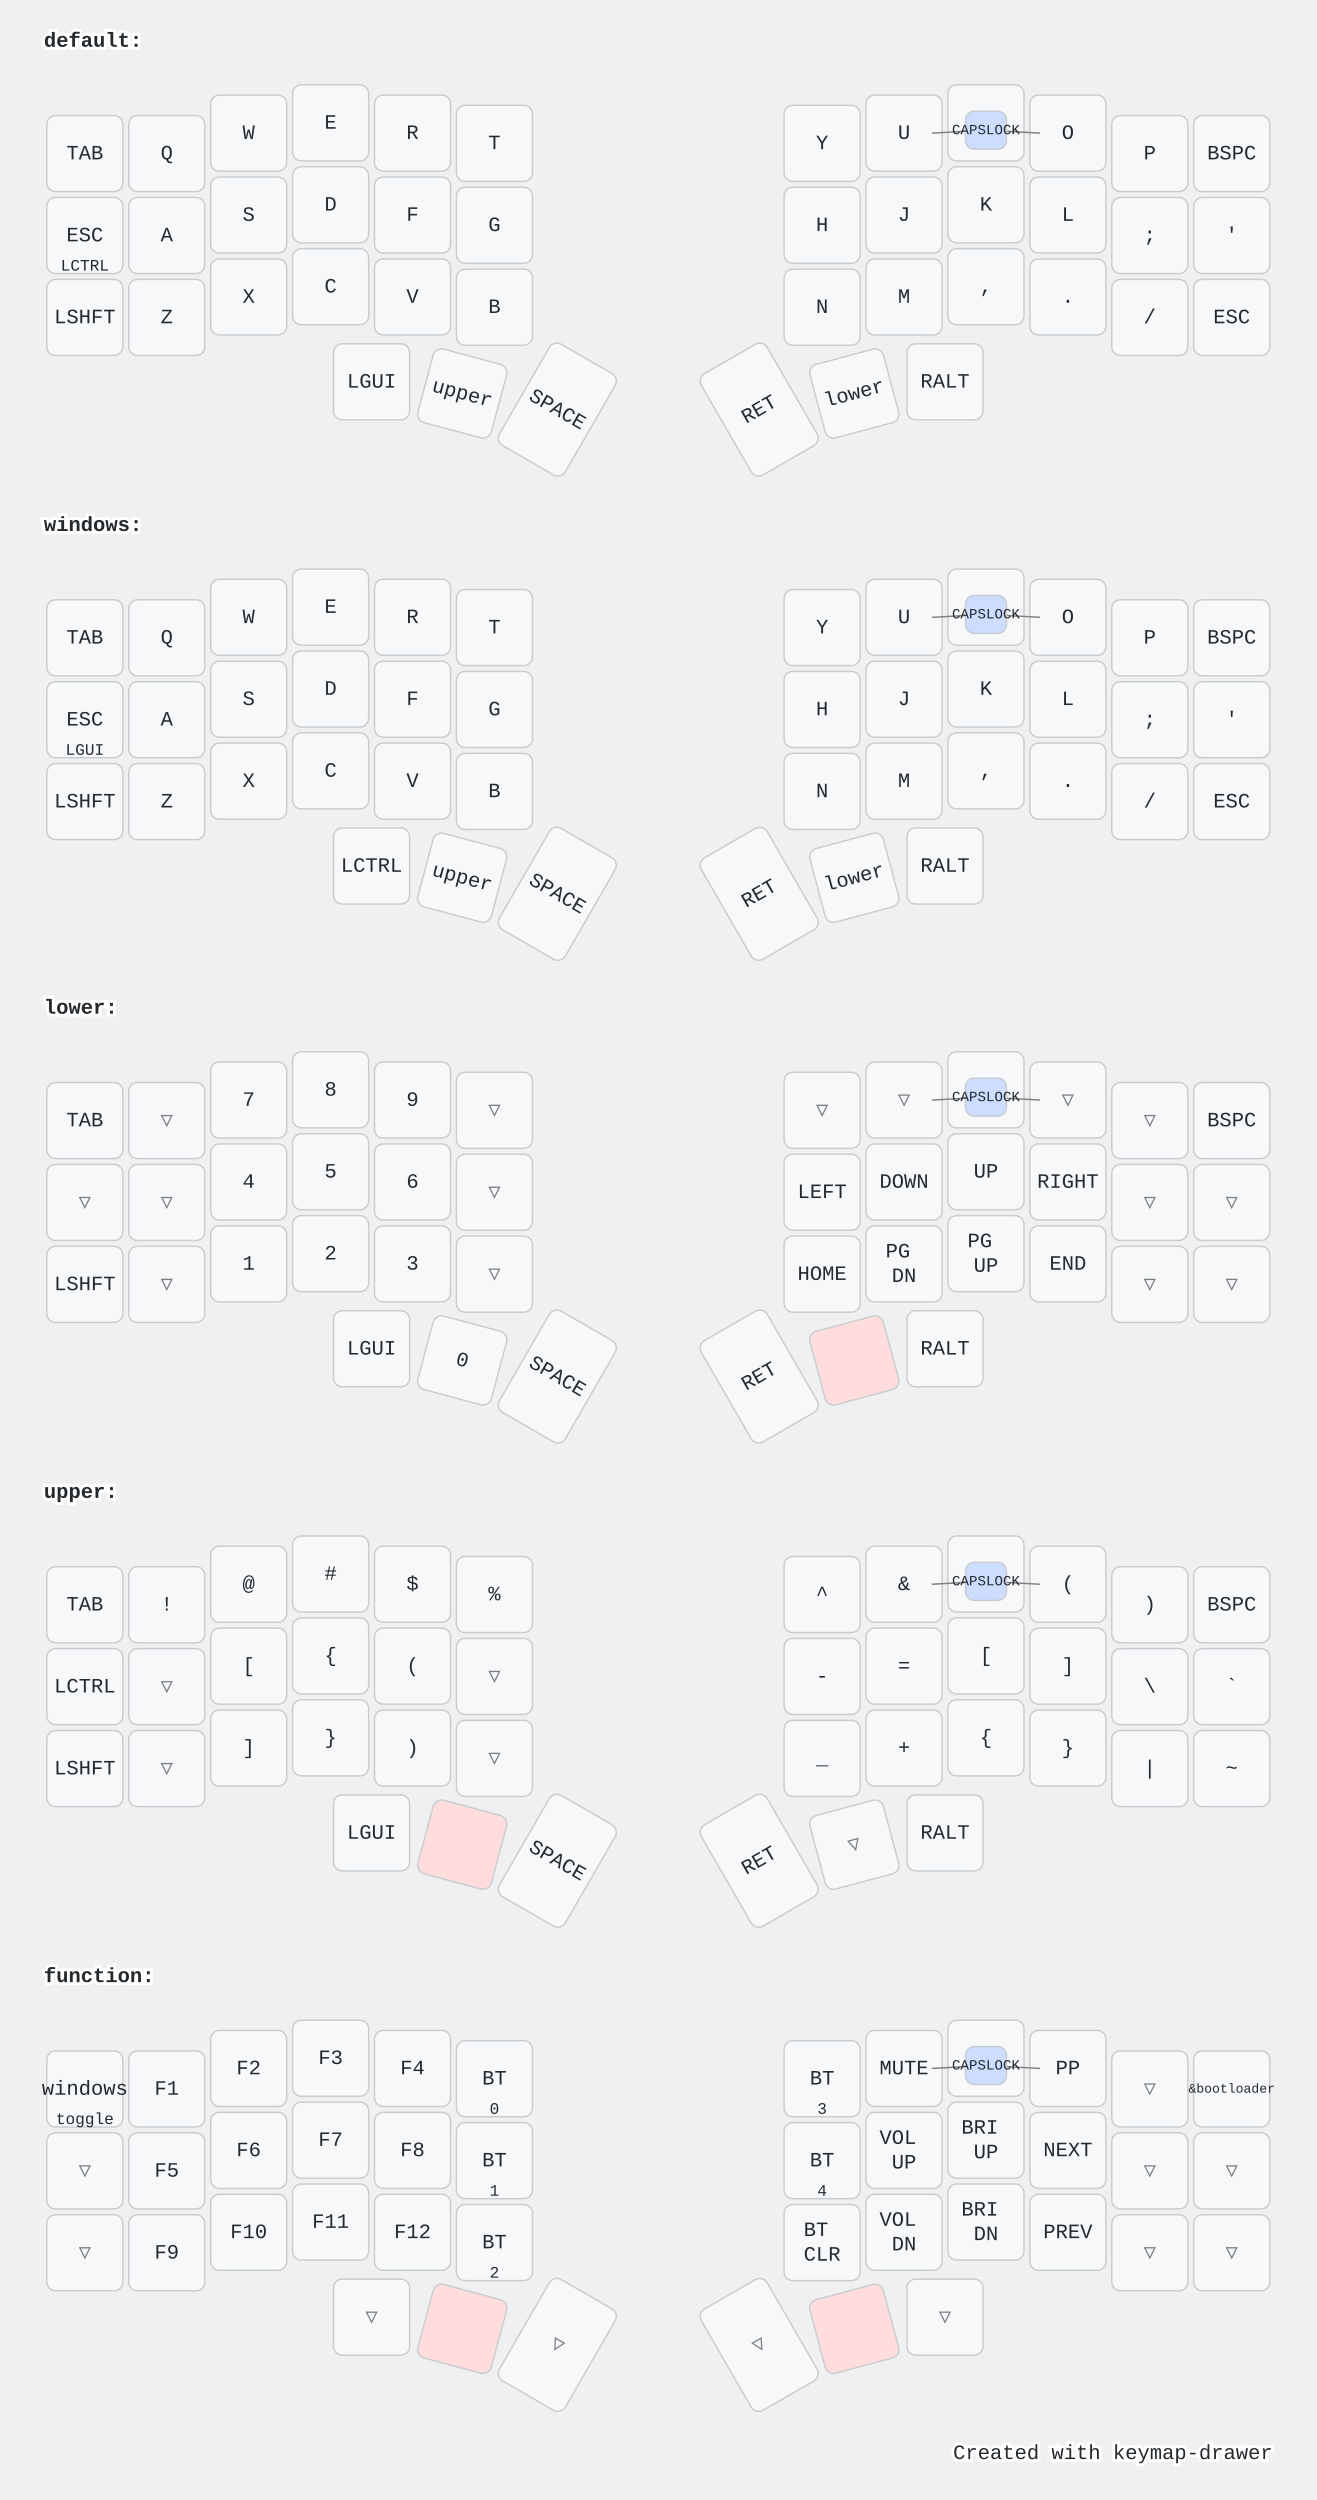
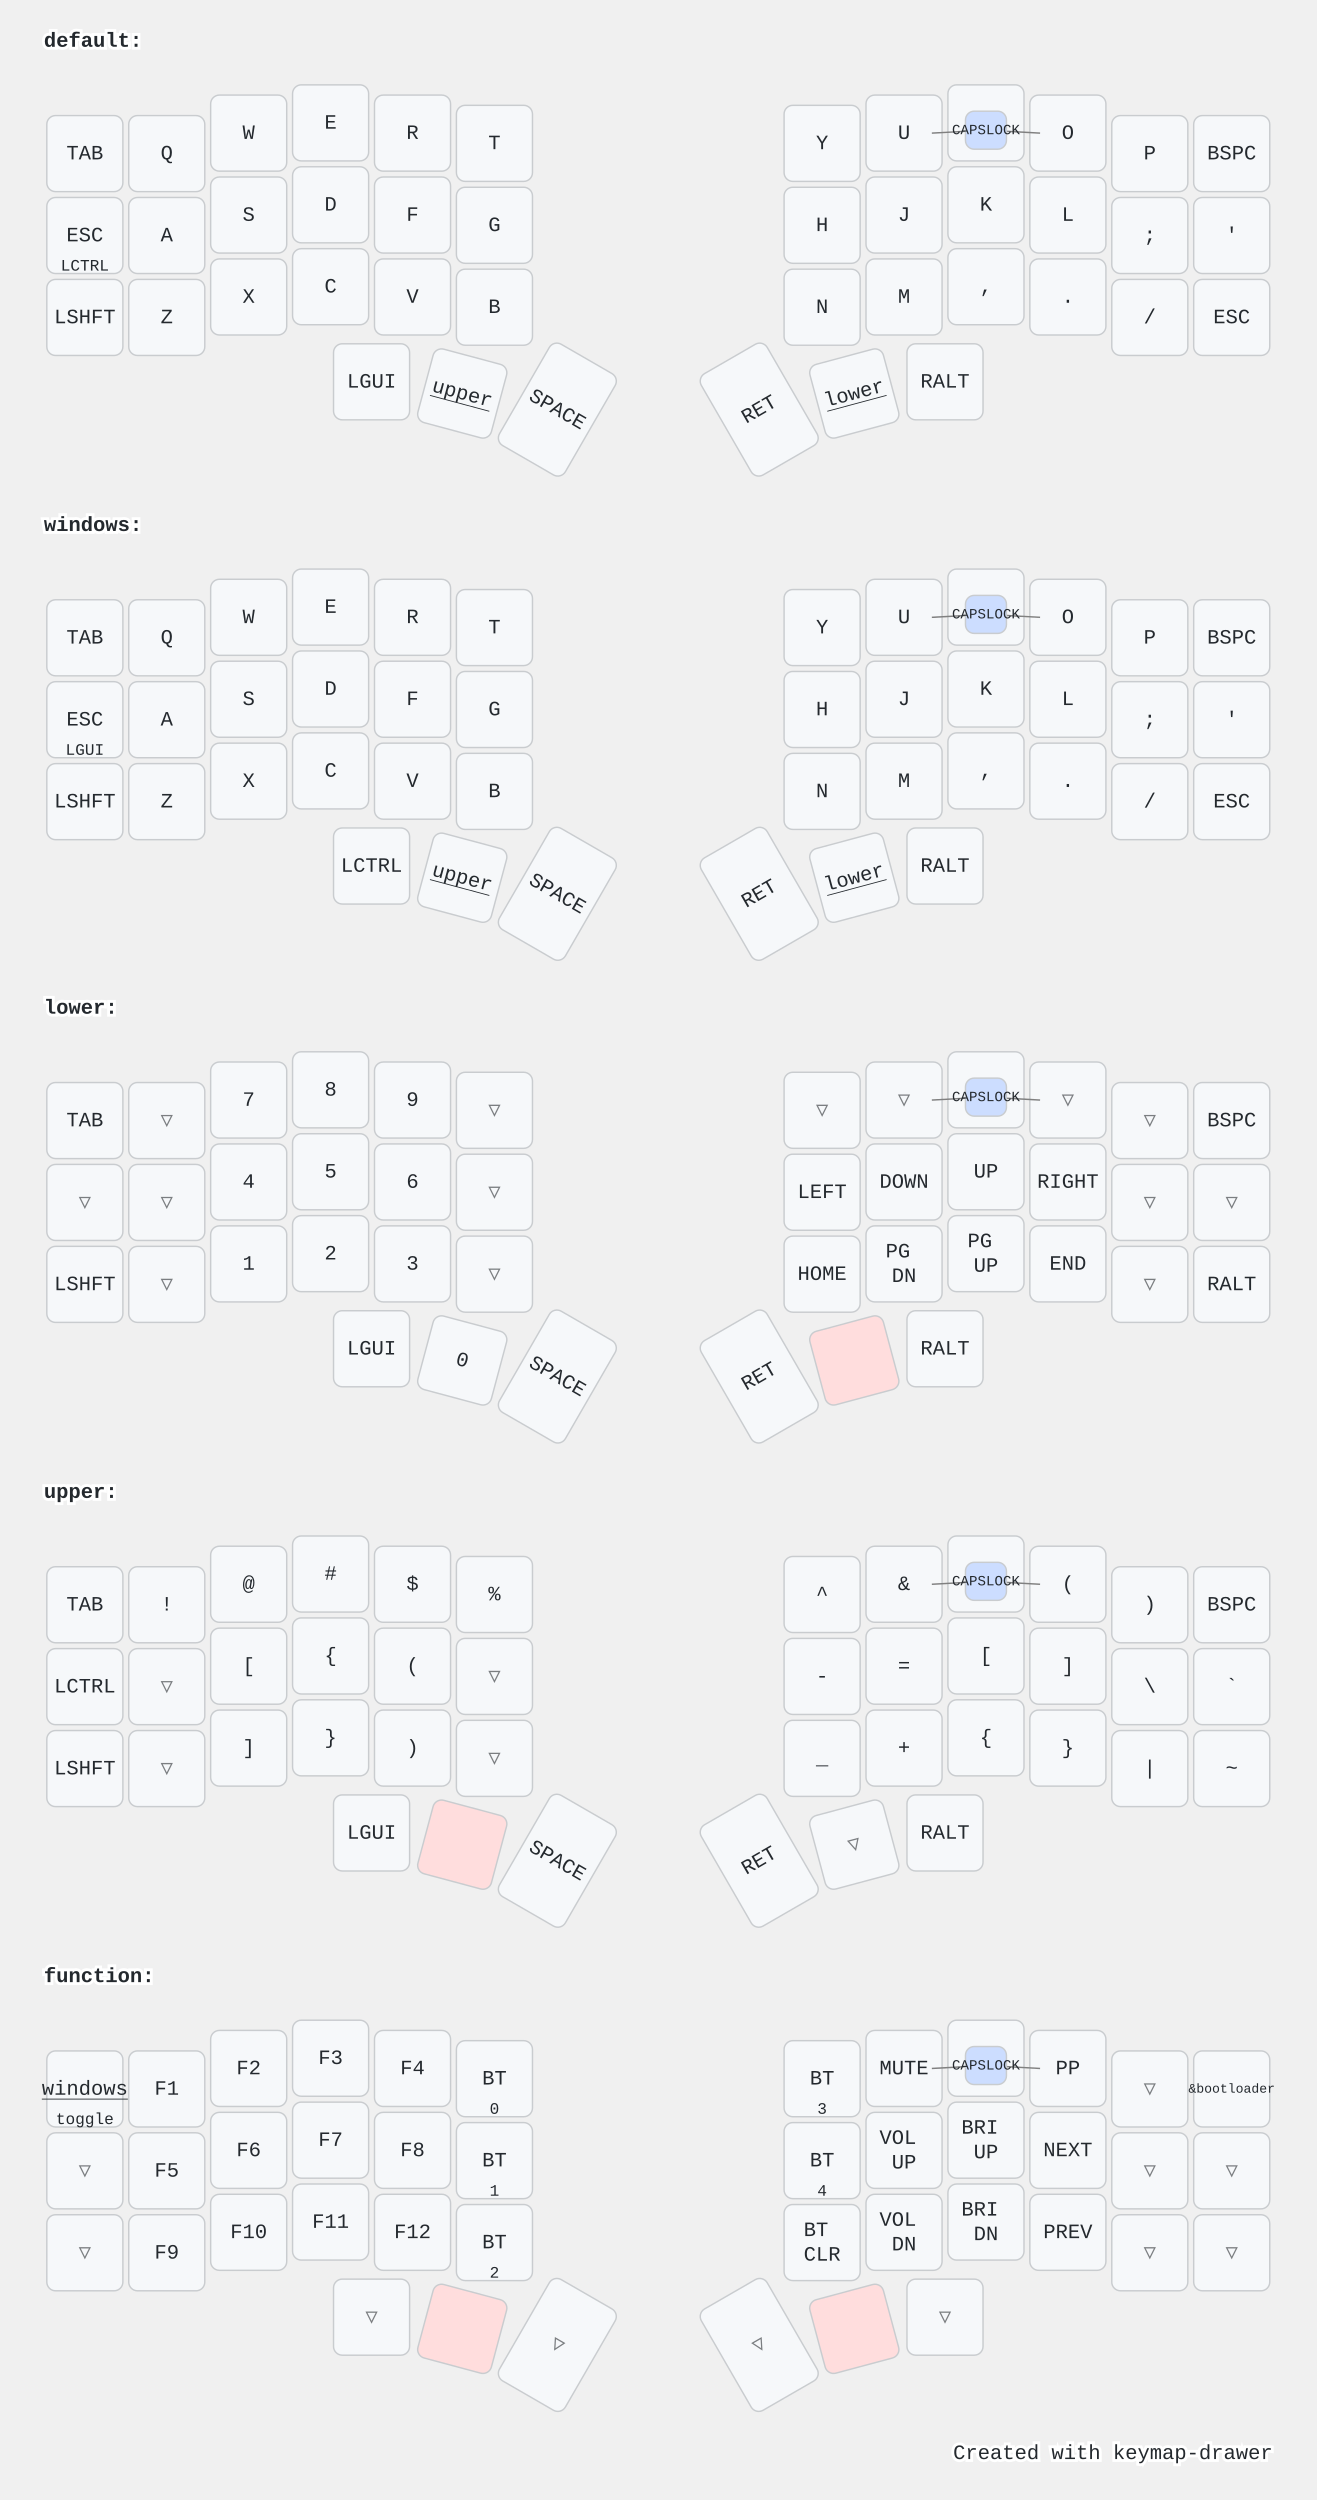
<svg xmlns="http://www.w3.org/2000/svg" width="900" height="1709" viewBox="0 0 900 1709" class="keymap">
  <style>/* inherit to force styles through use tags */
svg path {
    fill: inherit;
}

/* font and background color specifications */
svg.keymap {
    font-family: SFMono-Regular,Consolas,Liberation Mono,Menlo,monospace;
    font-size: 14px;
    font-kerning: normal;
    text-rendering: optimizeLegibility;
    fill: #24292e;
}

/* default key styling */
rect.key {
    fill: #f6f8fa;
}

rect.key, rect.combo {
    stroke: #c9cccf;
    stroke-width: 1;
}

/* default key side styling, only used is draw_key_sides is set */
rect.side {
    filter: brightness(90%);
}

/* color accent for combo boxes */
rect.combo, rect.combo-separate {
    fill: #cdf;
}

/* color accent for held keys */
rect.held, rect.combo.held {
    fill: #fdd;
}

/* color accent for ghost (optional) keys */
rect.ghost, rect.combo.ghost {
    stroke-dasharray: 4, 4;
    stroke-width: 2;
}

text {
    text-anchor: middle;
    dominant-baseline: middle;
}

/* styling for layer labels */
text.label {
    font-weight: bold;
    text-anchor: start;
    stroke: white;
    stroke-width: 4;
    paint-order: stroke;
}

/* styling for optional footer */
text.footer {
    text-anchor: end;
    dominant-baseline: auto;
    stroke: white;
    stroke-width: 4;
    paint-order: stroke;
}

/* styling for combo tap, and key hold/shifted label text */
text.combo, text.hold, text.shifted {
    font-size: 11px;
}

text.hold {
    text-anchor: middle;
    dominant-baseline: auto;
}

text.shifted {
    text-anchor: middle;
    dominant-baseline: hanging;
+ }
+ 
+ text.layer-activator {
+     text-decoration: underline;
}

/* styling for hold/shifted label text in combo box */
text.combo.hold, text.combo.shifted {
    font-size: 8px;
}

/* lighter symbol for transparent keys */
text.trans {
    fill: #7b7e81;
}

/* styling for combo dendrons */
path.combo {
    stroke-width: 1;
    stroke: gray;
    fill: none;
}

/* Start Tabler Icons Cleanup */
/* cannot use height/width with glyphs */
.icon-tabler &gt; path {
    fill: inherit;
    stroke: inherit;
    stroke-width: 2;
}
/* hide tabler's default box */
.icon-tabler &gt; path[stroke="none"][fill="none"] {
    visibility: hidden;
}
/* End Tabler Icons Cleanup */

@media (prefers-color-scheme: dark) {
svg.keymap { fill: #d1d6db; }
rect.key { fill: #3f4750; }
rect.key, rect.combo { stroke: #60666c; }
rect.combo, rect.combo-separate { fill: #1f3d7a; }
rect.held, rect.combo.held { fill: #854747; }
text.label, text.footer { stroke: black; }
text.trans { fill: #7e8184; }
path.combo { stroke: #7f7f7f; }

- }
- 
- svg.keymap { background-color: #000000; }</style>
+ }</style>
  <g transform="translate(30, 0)" class="layer-default">
-     <text x="0" y="28" class="label">default:</text>
+     <text x="0" y="28" class="label" id="default">default:</text>
    <g transform="translate(0, 56)">
      <g transform="translate(28, 49)" class="key keypos-0">
        <rect rx="6" ry="6" x="-26" y="-26" width="52" height="52" class="key" />
        <text x="0" y="0" class="key tap">TAB</text>
      </g>
      <g transform="translate(84, 49)" class="key keypos-1">
        <rect rx="6" ry="6" x="-26" y="-26" width="52" height="52" class="key" />
        <text x="0" y="0" class="key tap">Q</text>
      </g>
      <g transform="translate(140, 35)" class="key keypos-2">
        <rect rx="6" ry="6" x="-26" y="-26" width="52" height="52" class="key" />
        <text x="0" y="0" class="key tap">W</text>
      </g>
      <g transform="translate(196, 28)" class="key keypos-3">
        <rect rx="6" ry="6" x="-26" y="-26" width="52" height="52" class="key" />
        <text x="0" y="0" class="key tap">E</text>
      </g>
      <g transform="translate(252, 35)" class="key keypos-4">
        <rect rx="6" ry="6" x="-26" y="-26" width="52" height="52" class="key" />
        <text x="0" y="0" class="key tap">R</text>
      </g>
      <g transform="translate(308, 42)" class="key keypos-5">
        <rect rx="6" ry="6" x="-26" y="-26" width="52" height="52" class="key" />
        <text x="0" y="0" class="key tap">T</text>
      </g>
      <g transform="translate(532, 42)" class="key keypos-6">
        <rect rx="6" ry="6" x="-26" y="-26" width="52" height="52" class="key" />
        <text x="0" y="0" class="key tap">Y</text>
      </g>
      <g transform="translate(588, 35)" class="key keypos-7">
        <rect rx="6" ry="6" x="-26" y="-26" width="52" height="52" class="key" />
        <text x="0" y="0" class="key tap">U</text>
      </g>
      <g transform="translate(644, 28)" class="key keypos-8">
        <rect rx="6" ry="6" x="-26" y="-26" width="52" height="52" class="key" />
        <text x="0" y="0" class="key tap">I</text>
      </g>
      <g transform="translate(700, 35)" class="key keypos-9">
        <rect rx="6" ry="6" x="-26" y="-26" width="52" height="52" class="key" />
        <text x="0" y="0" class="key tap">O</text>
      </g>
      <g transform="translate(756, 49)" class="key keypos-10">
        <rect rx="6" ry="6" x="-26" y="-26" width="52" height="52" class="key" />
        <text x="0" y="0" class="key tap">P</text>
      </g>
      <g transform="translate(812, 49)" class="key keypos-11">
        <rect rx="6" ry="6" x="-26" y="-26" width="52" height="52" class="key" />
        <text x="0" y="0" class="key tap">BSPC</text>
      </g>
      <g transform="translate(28, 105)" class="key keypos-12">
        <rect rx="6" ry="6" x="-26" y="-26" width="52" height="52" class="key" />
        <text x="0" y="0" class="key tap">ESC</text>
        <text x="0" y="24" class="key hold">LCTRL</text>
      </g>
      <g transform="translate(84, 105)" class="key keypos-13">
        <rect rx="6" ry="6" x="-26" y="-26" width="52" height="52" class="key" />
        <text x="0" y="0" class="key tap">A</text>
      </g>
      <g transform="translate(140, 91)" class="key keypos-14">
        <rect rx="6" ry="6" x="-26" y="-26" width="52" height="52" class="key" />
        <text x="0" y="0" class="key tap">S</text>
      </g>
      <g transform="translate(196, 84)" class="key keypos-15">
        <rect rx="6" ry="6" x="-26" y="-26" width="52" height="52" class="key" />
        <text x="0" y="0" class="key tap">D</text>
      </g>
      <g transform="translate(252, 91)" class="key keypos-16">
        <rect rx="6" ry="6" x="-26" y="-26" width="52" height="52" class="key" />
        <text x="0" y="0" class="key tap">F</text>
      </g>
      <g transform="translate(308, 98)" class="key keypos-17">
        <rect rx="6" ry="6" x="-26" y="-26" width="52" height="52" class="key" />
        <text x="0" y="0" class="key tap">G</text>
      </g>
      <g transform="translate(532, 98)" class="key keypos-18">
        <rect rx="6" ry="6" x="-26" y="-26" width="52" height="52" class="key" />
        <text x="0" y="0" class="key tap">H</text>
      </g>
      <g transform="translate(588, 91)" class="key keypos-19">
        <rect rx="6" ry="6" x="-26" y="-26" width="52" height="52" class="key" />
        <text x="0" y="0" class="key tap">J</text>
      </g>
      <g transform="translate(644, 84)" class="key keypos-20">
        <rect rx="6" ry="6" x="-26" y="-26" width="52" height="52" class="key" />
        <text x="0" y="0" class="key tap">K</text>
      </g>
      <g transform="translate(700, 91)" class="key keypos-21">
        <rect rx="6" ry="6" x="-26" y="-26" width="52" height="52" class="key" />
        <text x="0" y="0" class="key tap">L</text>
      </g>
      <g transform="translate(756, 105)" class="key keypos-22">
        <rect rx="6" ry="6" x="-26" y="-26" width="52" height="52" class="key" />
        <text x="0" y="0" class="key tap">;</text>
      </g>
      <g transform="translate(812, 105)" class="key keypos-23">
        <rect rx="6" ry="6" x="-26" y="-26" width="52" height="52" class="key" />
        <text x="0" y="0" class="key tap">'</text>
      </g>
      <g transform="translate(28, 161)" class="key keypos-24">
        <rect rx="6" ry="6" x="-26" y="-26" width="52" height="52" class="key" />
        <text x="0" y="0" class="key tap">LSHFT</text>
      </g>
      <g transform="translate(84, 161)" class="key keypos-25">
        <rect rx="6" ry="6" x="-26" y="-26" width="52" height="52" class="key" />
        <text x="0" y="0" class="key tap">Z</text>
      </g>
      <g transform="translate(140, 147)" class="key keypos-26">
        <rect rx="6" ry="6" x="-26" y="-26" width="52" height="52" class="key" />
        <text x="0" y="0" class="key tap">X</text>
      </g>
      <g transform="translate(196, 140)" class="key keypos-27">
        <rect rx="6" ry="6" x="-26" y="-26" width="52" height="52" class="key" />
        <text x="0" y="0" class="key tap">C</text>
      </g>
      <g transform="translate(252, 147)" class="key keypos-28">
        <rect rx="6" ry="6" x="-26" y="-26" width="52" height="52" class="key" />
        <text x="0" y="0" class="key tap">V</text>
      </g>
      <g transform="translate(308, 154)" class="key keypos-29">
        <rect rx="6" ry="6" x="-26" y="-26" width="52" height="52" class="key" />
        <text x="0" y="0" class="key tap">B</text>
      </g>
      <g transform="translate(532, 154)" class="key keypos-30">
        <rect rx="6" ry="6" x="-26" y="-26" width="52" height="52" class="key" />
        <text x="0" y="0" class="key tap">N</text>
      </g>
      <g transform="translate(588, 147)" class="key keypos-31">
        <rect rx="6" ry="6" x="-26" y="-26" width="52" height="52" class="key" />
        <text x="0" y="0" class="key tap">M</text>
      </g>
      <g transform="translate(644, 140)" class="key keypos-32">
        <rect rx="6" ry="6" x="-26" y="-26" width="52" height="52" class="key" />
        <text x="0" y="0" class="key tap">,</text>
      </g>
      <g transform="translate(700, 147)" class="key keypos-33">
        <rect rx="6" ry="6" x="-26" y="-26" width="52" height="52" class="key" />
        <text x="0" y="0" class="key tap">.</text>
      </g>
      <g transform="translate(756, 161)" class="key keypos-34">
        <rect rx="6" ry="6" x="-26" y="-26" width="52" height="52" class="key" />
        <text x="0" y="0" class="key tap">/</text>
      </g>
      <g transform="translate(812, 161)" class="key keypos-35">
        <rect rx="6" ry="6" x="-26" y="-26" width="52" height="52" class="key" />
        <text x="0" y="0" class="key tap">ESC</text>
      </g>
      <g transform="translate(224, 205)" class="key keypos-36">
        <rect rx="6" ry="6" x="-26" y="-26" width="52" height="52" class="key" />
        <text x="0" y="0" class="key tap">LGUI</text>
      </g>
      <g transform="translate(286, 213) rotate(15.0)" class="key keypos-37">
        <rect rx="6" ry="6" x="-26" y="-26" width="52" height="52" class="key" />
-         <text x="0" y="0" class="key tap">upper</text>
+         <a href="#upper">
+           <text x="0" y="0" class="key tap layer-activator">upper</text>
+         </a>
      </g>
      <g transform="translate(351, 224) rotate(30.0)" class="key keypos-38">
        <rect rx="6" ry="6" x="-26" y="-40" width="52" height="80" class="key" />
        <text x="0" y="0" class="key tap">SPACE</text>
      </g>
      <g transform="translate(489, 224) rotate(-30.0)" class="key keypos-39">
        <rect rx="6" ry="6" x="-26" y="-40" width="52" height="80" class="key" />
        <text x="0" y="0" class="key tap">RET</text>
      </g>
      <g transform="translate(554, 213) rotate(-15.0)" class="key keypos-40">
        <rect rx="6" ry="6" x="-26" y="-26" width="52" height="52" class="key" />
-         <text x="0" y="0" class="key tap">lower</text>
+         <a href="#lower">
+           <text x="0" y="0" class="key tap layer-activator">lower</text>
+         </a>
      </g>
      <g transform="translate(616, 205)" class="key keypos-41">
        <rect rx="6" ry="6" x="-26" y="-26" width="52" height="52" class="key" />
        <text x="0" y="0" class="key tap">RALT</text>
      </g>
      <g class="combo combopos-0">
        <path d="M644,33 l-37,2" class="combo" />
        <path d="M644,33 l37,2" class="combo" />
        <rect rx="6" ry="6" x="630" y="20" width="28" height="26" class="combo" />
        <text x="644" y="33" class="combo tap">
          <tspan style="font-size: 88%">CAPSLOCK</tspan>
        </text>
      </g>
    </g>
  </g>
  <g transform="translate(30, 331)" class="layer-windows">
-     <text x="0" y="28" class="label">windows:</text>
+     <text x="0" y="28" class="label" id="windows">windows:</text>
    <g transform="translate(0, 56)">
      <g transform="translate(28, 49)" class="key keypos-0">
        <rect rx="6" ry="6" x="-26" y="-26" width="52" height="52" class="key" />
        <text x="0" y="0" class="key tap">TAB</text>
      </g>
      <g transform="translate(84, 49)" class="key keypos-1">
        <rect rx="6" ry="6" x="-26" y="-26" width="52" height="52" class="key" />
        <text x="0" y="0" class="key tap">Q</text>
      </g>
      <g transform="translate(140, 35)" class="key keypos-2">
        <rect rx="6" ry="6" x="-26" y="-26" width="52" height="52" class="key" />
        <text x="0" y="0" class="key tap">W</text>
      </g>
      <g transform="translate(196, 28)" class="key keypos-3">
        <rect rx="6" ry="6" x="-26" y="-26" width="52" height="52" class="key" />
        <text x="0" y="0" class="key tap">E</text>
      </g>
      <g transform="translate(252, 35)" class="key keypos-4">
        <rect rx="6" ry="6" x="-26" y="-26" width="52" height="52" class="key" />
        <text x="0" y="0" class="key tap">R</text>
      </g>
      <g transform="translate(308, 42)" class="key keypos-5">
        <rect rx="6" ry="6" x="-26" y="-26" width="52" height="52" class="key" />
        <text x="0" y="0" class="key tap">T</text>
      </g>
      <g transform="translate(532, 42)" class="key keypos-6">
        <rect rx="6" ry="6" x="-26" y="-26" width="52" height="52" class="key" />
        <text x="0" y="0" class="key tap">Y</text>
      </g>
      <g transform="translate(588, 35)" class="key keypos-7">
        <rect rx="6" ry="6" x="-26" y="-26" width="52" height="52" class="key" />
        <text x="0" y="0" class="key tap">U</text>
      </g>
      <g transform="translate(644, 28)" class="key keypos-8">
        <rect rx="6" ry="6" x="-26" y="-26" width="52" height="52" class="key" />
        <text x="0" y="0" class="key tap">I</text>
      </g>
      <g transform="translate(700, 35)" class="key keypos-9">
        <rect rx="6" ry="6" x="-26" y="-26" width="52" height="52" class="key" />
        <text x="0" y="0" class="key tap">O</text>
      </g>
      <g transform="translate(756, 49)" class="key keypos-10">
        <rect rx="6" ry="6" x="-26" y="-26" width="52" height="52" class="key" />
        <text x="0" y="0" class="key tap">P</text>
      </g>
      <g transform="translate(812, 49)" class="key keypos-11">
        <rect rx="6" ry="6" x="-26" y="-26" width="52" height="52" class="key" />
        <text x="0" y="0" class="key tap">BSPC</text>
      </g>
      <g transform="translate(28, 105)" class="key keypos-12">
        <rect rx="6" ry="6" x="-26" y="-26" width="52" height="52" class="key" />
        <text x="0" y="0" class="key tap">ESC</text>
        <text x="0" y="24" class="key hold">LGUI</text>
      </g>
      <g transform="translate(84, 105)" class="key keypos-13">
        <rect rx="6" ry="6" x="-26" y="-26" width="52" height="52" class="key" />
        <text x="0" y="0" class="key tap">A</text>
      </g>
      <g transform="translate(140, 91)" class="key keypos-14">
        <rect rx="6" ry="6" x="-26" y="-26" width="52" height="52" class="key" />
        <text x="0" y="0" class="key tap">S</text>
      </g>
      <g transform="translate(196, 84)" class="key keypos-15">
        <rect rx="6" ry="6" x="-26" y="-26" width="52" height="52" class="key" />
        <text x="0" y="0" class="key tap">D</text>
      </g>
      <g transform="translate(252, 91)" class="key keypos-16">
        <rect rx="6" ry="6" x="-26" y="-26" width="52" height="52" class="key" />
        <text x="0" y="0" class="key tap">F</text>
      </g>
      <g transform="translate(308, 98)" class="key keypos-17">
        <rect rx="6" ry="6" x="-26" y="-26" width="52" height="52" class="key" />
        <text x="0" y="0" class="key tap">G</text>
      </g>
      <g transform="translate(532, 98)" class="key keypos-18">
        <rect rx="6" ry="6" x="-26" y="-26" width="52" height="52" class="key" />
        <text x="0" y="0" class="key tap">H</text>
      </g>
      <g transform="translate(588, 91)" class="key keypos-19">
        <rect rx="6" ry="6" x="-26" y="-26" width="52" height="52" class="key" />
        <text x="0" y="0" class="key tap">J</text>
      </g>
      <g transform="translate(644, 84)" class="key keypos-20">
        <rect rx="6" ry="6" x="-26" y="-26" width="52" height="52" class="key" />
        <text x="0" y="0" class="key tap">K</text>
      </g>
      <g transform="translate(700, 91)" class="key keypos-21">
        <rect rx="6" ry="6" x="-26" y="-26" width="52" height="52" class="key" />
        <text x="0" y="0" class="key tap">L</text>
      </g>
      <g transform="translate(756, 105)" class="key keypos-22">
        <rect rx="6" ry="6" x="-26" y="-26" width="52" height="52" class="key" />
        <text x="0" y="0" class="key tap">;</text>
      </g>
      <g transform="translate(812, 105)" class="key keypos-23">
        <rect rx="6" ry="6" x="-26" y="-26" width="52" height="52" class="key" />
        <text x="0" y="0" class="key tap">'</text>
      </g>
      <g transform="translate(28, 161)" class="key keypos-24">
        <rect rx="6" ry="6" x="-26" y="-26" width="52" height="52" class="key" />
        <text x="0" y="0" class="key tap">LSHFT</text>
      </g>
      <g transform="translate(84, 161)" class="key keypos-25">
        <rect rx="6" ry="6" x="-26" y="-26" width="52" height="52" class="key" />
        <text x="0" y="0" class="key tap">Z</text>
      </g>
      <g transform="translate(140, 147)" class="key keypos-26">
        <rect rx="6" ry="6" x="-26" y="-26" width="52" height="52" class="key" />
        <text x="0" y="0" class="key tap">X</text>
      </g>
      <g transform="translate(196, 140)" class="key keypos-27">
        <rect rx="6" ry="6" x="-26" y="-26" width="52" height="52" class="key" />
        <text x="0" y="0" class="key tap">C</text>
      </g>
      <g transform="translate(252, 147)" class="key keypos-28">
        <rect rx="6" ry="6" x="-26" y="-26" width="52" height="52" class="key" />
        <text x="0" y="0" class="key tap">V</text>
      </g>
      <g transform="translate(308, 154)" class="key keypos-29">
        <rect rx="6" ry="6" x="-26" y="-26" width="52" height="52" class="key" />
        <text x="0" y="0" class="key tap">B</text>
      </g>
      <g transform="translate(532, 154)" class="key keypos-30">
        <rect rx="6" ry="6" x="-26" y="-26" width="52" height="52" class="key" />
        <text x="0" y="0" class="key tap">N</text>
      </g>
      <g transform="translate(588, 147)" class="key keypos-31">
        <rect rx="6" ry="6" x="-26" y="-26" width="52" height="52" class="key" />
        <text x="0" y="0" class="key tap">M</text>
      </g>
      <g transform="translate(644, 140)" class="key keypos-32">
        <rect rx="6" ry="6" x="-26" y="-26" width="52" height="52" class="key" />
        <text x="0" y="0" class="key tap">,</text>
      </g>
      <g transform="translate(700, 147)" class="key keypos-33">
        <rect rx="6" ry="6" x="-26" y="-26" width="52" height="52" class="key" />
        <text x="0" y="0" class="key tap">.</text>
      </g>
      <g transform="translate(756, 161)" class="key keypos-34">
        <rect rx="6" ry="6" x="-26" y="-26" width="52" height="52" class="key" />
        <text x="0" y="0" class="key tap">/</text>
      </g>
      <g transform="translate(812, 161)" class="key keypos-35">
        <rect rx="6" ry="6" x="-26" y="-26" width="52" height="52" class="key" />
        <text x="0" y="0" class="key tap">ESC</text>
      </g>
      <g transform="translate(224, 205)" class="key keypos-36">
        <rect rx="6" ry="6" x="-26" y="-26" width="52" height="52" class="key" />
        <text x="0" y="0" class="key tap">LCTRL</text>
      </g>
      <g transform="translate(286, 213) rotate(15.0)" class="key keypos-37">
        <rect rx="6" ry="6" x="-26" y="-26" width="52" height="52" class="key" />
-         <text x="0" y="0" class="key tap">upper</text>
+         <a href="#upper">
+           <text x="0" y="0" class="key tap layer-activator">upper</text>
+         </a>
      </g>
      <g transform="translate(351, 224) rotate(30.0)" class="key keypos-38">
        <rect rx="6" ry="6" x="-26" y="-40" width="52" height="80" class="key" />
        <text x="0" y="0" class="key tap">SPACE</text>
      </g>
      <g transform="translate(489, 224) rotate(-30.0)" class="key keypos-39">
        <rect rx="6" ry="6" x="-26" y="-40" width="52" height="80" class="key" />
        <text x="0" y="0" class="key tap">RET</text>
      </g>
      <g transform="translate(554, 213) rotate(-15.0)" class="key keypos-40">
        <rect rx="6" ry="6" x="-26" y="-26" width="52" height="52" class="key" />
-         <text x="0" y="0" class="key tap">lower</text>
+         <a href="#lower">
+           <text x="0" y="0" class="key tap layer-activator">lower</text>
+         </a>
      </g>
      <g transform="translate(616, 205)" class="key keypos-41">
        <rect rx="6" ry="6" x="-26" y="-26" width="52" height="52" class="key" />
        <text x="0" y="0" class="key tap">RALT</text>
      </g>
      <g class="combo combopos-0">
        <path d="M644,33 l-37,2" class="combo" />
        <path d="M644,33 l37,2" class="combo" />
        <rect rx="6" ry="6" x="630" y="20" width="28" height="26" class="combo" />
        <text x="644" y="33" class="combo tap">
          <tspan style="font-size: 88%">CAPSLOCK</tspan>
        </text>
      </g>
    </g>
  </g>
  <g transform="translate(30, 661)" class="layer-lower">
-     <text x="0" y="28" class="label">lower:</text>
+     <text x="0" y="28" class="label" id="lower">lower:</text>
    <g transform="translate(0, 56)">
      <g transform="translate(28, 49)" class="key keypos-0">
        <rect rx="6" ry="6" x="-26" y="-26" width="52" height="52" class="key" />
        <text x="0" y="0" class="key tap">TAB</text>
      </g>
      <g transform="translate(84, 49)" class="key trans keypos-1">
        <rect rx="6" ry="6" x="-26" y="-26" width="52" height="52" class="key trans" />
        <text x="0" y="0" class="key trans tap">▽</text>
      </g>
      <g transform="translate(140, 35)" class="key keypos-2">
        <rect rx="6" ry="6" x="-26" y="-26" width="52" height="52" class="key" />
        <text x="0" y="0" class="key tap">7</text>
      </g>
      <g transform="translate(196, 28)" class="key keypos-3">
        <rect rx="6" ry="6" x="-26" y="-26" width="52" height="52" class="key" />
        <text x="0" y="0" class="key tap">8</text>
      </g>
      <g transform="translate(252, 35)" class="key keypos-4">
        <rect rx="6" ry="6" x="-26" y="-26" width="52" height="52" class="key" />
        <text x="0" y="0" class="key tap">9</text>
      </g>
      <g transform="translate(308, 42)" class="key trans keypos-5">
        <rect rx="6" ry="6" x="-26" y="-26" width="52" height="52" class="key trans" />
        <text x="0" y="0" class="key trans tap">▽</text>
      </g>
      <g transform="translate(532, 42)" class="key trans keypos-6">
        <rect rx="6" ry="6" x="-26" y="-26" width="52" height="52" class="key trans" />
        <text x="0" y="0" class="key trans tap">▽</text>
      </g>
      <g transform="translate(588, 35)" class="key trans keypos-7">
        <rect rx="6" ry="6" x="-26" y="-26" width="52" height="52" class="key trans" />
        <text x="0" y="0" class="key trans tap">▽</text>
      </g>
      <g transform="translate(644, 28)" class="key trans keypos-8">
        <rect rx="6" ry="6" x="-26" y="-26" width="52" height="52" class="key trans" />
        <text x="0" y="0" class="key trans tap">▽</text>
      </g>
      <g transform="translate(700, 35)" class="key trans keypos-9">
        <rect rx="6" ry="6" x="-26" y="-26" width="52" height="52" class="key trans" />
        <text x="0" y="0" class="key trans tap">▽</text>
      </g>
      <g transform="translate(756, 49)" class="key trans keypos-10">
        <rect rx="6" ry="6" x="-26" y="-26" width="52" height="52" class="key trans" />
        <text x="0" y="0" class="key trans tap">▽</text>
      </g>
      <g transform="translate(812, 49)" class="key keypos-11">
        <rect rx="6" ry="6" x="-26" y="-26" width="52" height="52" class="key" />
        <text x="0" y="0" class="key tap">BSPC</text>
      </g>
      <g transform="translate(28, 105)" class="key trans keypos-12">
        <rect rx="6" ry="6" x="-26" y="-26" width="52" height="52" class="key trans" />
        <text x="0" y="0" class="key trans tap">▽</text>
      </g>
      <g transform="translate(84, 105)" class="key trans keypos-13">
        <rect rx="6" ry="6" x="-26" y="-26" width="52" height="52" class="key trans" />
        <text x="0" y="0" class="key trans tap">▽</text>
      </g>
      <g transform="translate(140, 91)" class="key keypos-14">
        <rect rx="6" ry="6" x="-26" y="-26" width="52" height="52" class="key" />
        <text x="0" y="0" class="key tap">4</text>
      </g>
      <g transform="translate(196, 84)" class="key keypos-15">
        <rect rx="6" ry="6" x="-26" y="-26" width="52" height="52" class="key" />
        <text x="0" y="0" class="key tap">5</text>
      </g>
      <g transform="translate(252, 91)" class="key keypos-16">
        <rect rx="6" ry="6" x="-26" y="-26" width="52" height="52" class="key" />
        <text x="0" y="0" class="key tap">6</text>
      </g>
      <g transform="translate(308, 98)" class="key trans keypos-17">
        <rect rx="6" ry="6" x="-26" y="-26" width="52" height="52" class="key trans" />
        <text x="0" y="0" class="key trans tap">▽</text>
      </g>
      <g transform="translate(532, 98)" class="key keypos-18">
        <rect rx="6" ry="6" x="-26" y="-26" width="52" height="52" class="key" />
        <text x="0" y="0" class="key tap">LEFT</text>
      </g>
      <g transform="translate(588, 91)" class="key keypos-19">
        <rect rx="6" ry="6" x="-26" y="-26" width="52" height="52" class="key" />
        <text x="0" y="0" class="key tap">DOWN</text>
      </g>
      <g transform="translate(644, 84)" class="key keypos-20">
        <rect rx="6" ry="6" x="-26" y="-26" width="52" height="52" class="key" />
        <text x="0" y="0" class="key tap">UP</text>
      </g>
      <g transform="translate(700, 91)" class="key keypos-21">
        <rect rx="6" ry="6" x="-26" y="-26" width="52" height="52" class="key" />
        <text x="0" y="0" class="key tap">RIGHT</text>
      </g>
      <g transform="translate(756, 105)" class="key trans keypos-22">
        <rect rx="6" ry="6" x="-26" y="-26" width="52" height="52" class="key trans" />
        <text x="0" y="0" class="key trans tap">▽</text>
      </g>
      <g transform="translate(812, 105)" class="key trans keypos-23">
        <rect rx="6" ry="6" x="-26" y="-26" width="52" height="52" class="key trans" />
        <text x="0" y="0" class="key trans tap">▽</text>
      </g>
      <g transform="translate(28, 161)" class="key keypos-24">
        <rect rx="6" ry="6" x="-26" y="-26" width="52" height="52" class="key" />
        <text x="0" y="0" class="key tap">LSHFT</text>
      </g>
      <g transform="translate(84, 161)" class="key trans keypos-25">
        <rect rx="6" ry="6" x="-26" y="-26" width="52" height="52" class="key trans" />
        <text x="0" y="0" class="key trans tap">▽</text>
      </g>
      <g transform="translate(140, 147)" class="key keypos-26">
        <rect rx="6" ry="6" x="-26" y="-26" width="52" height="52" class="key" />
        <text x="0" y="0" class="key tap">1</text>
      </g>
      <g transform="translate(196, 140)" class="key keypos-27">
        <rect rx="6" ry="6" x="-26" y="-26" width="52" height="52" class="key" />
        <text x="0" y="0" class="key tap">2</text>
      </g>
      <g transform="translate(252, 147)" class="key keypos-28">
        <rect rx="6" ry="6" x="-26" y="-26" width="52" height="52" class="key" />
        <text x="0" y="0" class="key tap">3</text>
      </g>
      <g transform="translate(308, 154)" class="key trans keypos-29">
        <rect rx="6" ry="6" x="-26" y="-26" width="52" height="52" class="key trans" />
        <text x="0" y="0" class="key trans tap">▽</text>
      </g>
      <g transform="translate(532, 154)" class="key keypos-30">
        <rect rx="6" ry="6" x="-26" y="-26" width="52" height="52" class="key" />
        <text x="0" y="0" class="key tap">HOME</text>
      </g>
      <g transform="translate(588, 147)" class="key keypos-31">
        <rect rx="6" ry="6" x="-26" y="-26" width="52" height="52" class="key" />
        <text x="0" y="0" class="key tap">
          <tspan x="0" dy="-0.6em">PG</tspan>
          <tspan x="0" dy="1.2em">DN</tspan>
        </text>
      </g>
      <g transform="translate(644, 140)" class="key keypos-32">
        <rect rx="6" ry="6" x="-26" y="-26" width="52" height="52" class="key" />
        <text x="0" y="0" class="key tap">
          <tspan x="0" dy="-0.6em">PG</tspan>
          <tspan x="0" dy="1.2em">UP</tspan>
        </text>
      </g>
      <g transform="translate(700, 147)" class="key keypos-33">
        <rect rx="6" ry="6" x="-26" y="-26" width="52" height="52" class="key" />
        <text x="0" y="0" class="key tap">END</text>
      </g>
      <g transform="translate(756, 161)" class="key trans keypos-34">
        <rect rx="6" ry="6" x="-26" y="-26" width="52" height="52" class="key trans" />
        <text x="0" y="0" class="key trans tap">▽</text>
      </g>
-       <g transform="translate(812, 161)" class="key trans keypos-35">
-         <rect rx="6" ry="6" x="-26" y="-26" width="52" height="52" class="key trans" />
-         <text x="0" y="0" class="key trans tap">▽</text>
+       <g transform="translate(812, 161)" class="key keypos-35">
+         <rect rx="6" ry="6" x="-26" y="-26" width="52" height="52" class="key" />
+         <text x="0" y="0" class="key tap">RALT</text>
      </g>
      <g transform="translate(224, 205)" class="key keypos-36">
        <rect rx="6" ry="6" x="-26" y="-26" width="52" height="52" class="key" />
        <text x="0" y="0" class="key tap">LGUI</text>
      </g>
      <g transform="translate(286, 213) rotate(15.0)" class="key keypos-37">
        <rect rx="6" ry="6" x="-26" y="-26" width="52" height="52" class="key" />
        <text x="0" y="0" class="key tap">0</text>
      </g>
      <g transform="translate(351, 224) rotate(30.0)" class="key keypos-38">
        <rect rx="6" ry="6" x="-26" y="-40" width="52" height="80" class="key" />
        <text x="0" y="0" class="key tap">SPACE</text>
      </g>
      <g transform="translate(489, 224) rotate(-30.0)" class="key keypos-39">
        <rect rx="6" ry="6" x="-26" y="-40" width="52" height="80" class="key" />
        <text x="0" y="0" class="key tap">RET</text>
      </g>
      <g transform="translate(554, 213) rotate(-15.0)" class="key held keypos-40">
        <rect rx="6" ry="6" x="-26" y="-26" width="52" height="52" class="key held" />
      </g>
      <g transform="translate(616, 205)" class="key keypos-41">
        <rect rx="6" ry="6" x="-26" y="-26" width="52" height="52" class="key" />
        <text x="0" y="0" class="key tap">RALT</text>
      </g>
      <g class="combo combopos-0">
        <path d="M644,33 l-37,2" class="combo" />
        <path d="M644,33 l37,2" class="combo" />
        <rect rx="6" ry="6" x="630" y="20" width="28" height="26" class="combo" />
        <text x="644" y="33" class="combo tap">
          <tspan style="font-size: 88%">CAPSLOCK</tspan>
        </text>
      </g>
    </g>
  </g>
  <g transform="translate(30, 992)" class="layer-upper">
-     <text x="0" y="28" class="label">upper:</text>
+     <text x="0" y="28" class="label" id="upper">upper:</text>
    <g transform="translate(0, 56)">
      <g transform="translate(28, 49)" class="key keypos-0">
        <rect rx="6" ry="6" x="-26" y="-26" width="52" height="52" class="key" />
        <text x="0" y="0" class="key tap">TAB</text>
      </g>
      <g transform="translate(84, 49)" class="key keypos-1">
        <rect rx="6" ry="6" x="-26" y="-26" width="52" height="52" class="key" />
        <text x="0" y="0" class="key tap">!</text>
      </g>
      <g transform="translate(140, 35)" class="key keypos-2">
        <rect rx="6" ry="6" x="-26" y="-26" width="52" height="52" class="key" />
        <text x="0" y="0" class="key tap">@</text>
      </g>
      <g transform="translate(196, 28)" class="key keypos-3">
        <rect rx="6" ry="6" x="-26" y="-26" width="52" height="52" class="key" />
        <text x="0" y="0" class="key tap">#</text>
      </g>
      <g transform="translate(252, 35)" class="key keypos-4">
        <rect rx="6" ry="6" x="-26" y="-26" width="52" height="52" class="key" />
        <text x="0" y="0" class="key tap">$</text>
      </g>
      <g transform="translate(308, 42)" class="key keypos-5">
        <rect rx="6" ry="6" x="-26" y="-26" width="52" height="52" class="key" />
        <text x="0" y="0" class="key tap">%</text>
      </g>
      <g transform="translate(532, 42)" class="key keypos-6">
        <rect rx="6" ry="6" x="-26" y="-26" width="52" height="52" class="key" />
        <text x="0" y="0" class="key tap">^</text>
      </g>
      <g transform="translate(588, 35)" class="key keypos-7">
        <rect rx="6" ry="6" x="-26" y="-26" width="52" height="52" class="key" />
        <text x="0" y="0" class="key tap">&amp;</text>
      </g>
      <g transform="translate(644, 28)" class="key keypos-8">
        <rect rx="6" ry="6" x="-26" y="-26" width="52" height="52" class="key" />
        <text x="0" y="0" class="key tap">*</text>
      </g>
      <g transform="translate(700, 35)" class="key keypos-9">
        <rect rx="6" ry="6" x="-26" y="-26" width="52" height="52" class="key" />
        <text x="0" y="0" class="key tap">(</text>
      </g>
      <g transform="translate(756, 49)" class="key keypos-10">
        <rect rx="6" ry="6" x="-26" y="-26" width="52" height="52" class="key" />
        <text x="0" y="0" class="key tap">)</text>
      </g>
      <g transform="translate(812, 49)" class="key keypos-11">
        <rect rx="6" ry="6" x="-26" y="-26" width="52" height="52" class="key" />
        <text x="0" y="0" class="key tap">BSPC</text>
      </g>
      <g transform="translate(28, 105)" class="key keypos-12">
        <rect rx="6" ry="6" x="-26" y="-26" width="52" height="52" class="key" />
        <text x="0" y="0" class="key tap">LCTRL</text>
      </g>
      <g transform="translate(84, 105)" class="key trans keypos-13">
        <rect rx="6" ry="6" x="-26" y="-26" width="52" height="52" class="key trans" />
        <text x="0" y="0" class="key trans tap">▽</text>
      </g>
      <g transform="translate(140, 91)" class="key keypos-14">
        <rect rx="6" ry="6" x="-26" y="-26" width="52" height="52" class="key" />
        <text x="0" y="0" class="key tap">[</text>
      </g>
      <g transform="translate(196, 84)" class="key keypos-15">
        <rect rx="6" ry="6" x="-26" y="-26" width="52" height="52" class="key" />
        <text x="0" y="0" class="key tap">{</text>
      </g>
      <g transform="translate(252, 91)" class="key keypos-16">
        <rect rx="6" ry="6" x="-26" y="-26" width="52" height="52" class="key" />
        <text x="0" y="0" class="key tap">(</text>
      </g>
      <g transform="translate(308, 98)" class="key trans keypos-17">
        <rect rx="6" ry="6" x="-26" y="-26" width="52" height="52" class="key trans" />
        <text x="0" y="0" class="key trans tap">▽</text>
      </g>
      <g transform="translate(532, 98)" class="key keypos-18">
        <rect rx="6" ry="6" x="-26" y="-26" width="52" height="52" class="key" />
        <text x="0" y="0" class="key tap">-</text>
      </g>
      <g transform="translate(588, 91)" class="key keypos-19">
        <rect rx="6" ry="6" x="-26" y="-26" width="52" height="52" class="key" />
        <text x="0" y="0" class="key tap">=</text>
      </g>
      <g transform="translate(644, 84)" class="key keypos-20">
        <rect rx="6" ry="6" x="-26" y="-26" width="52" height="52" class="key" />
        <text x="0" y="0" class="key tap">[</text>
      </g>
      <g transform="translate(700, 91)" class="key keypos-21">
        <rect rx="6" ry="6" x="-26" y="-26" width="52" height="52" class="key" />
        <text x="0" y="0" class="key tap">]</text>
      </g>
      <g transform="translate(756, 105)" class="key keypos-22">
        <rect rx="6" ry="6" x="-26" y="-26" width="52" height="52" class="key" />
        <text x="0" y="0" class="key tap">\</text>
      </g>
      <g transform="translate(812, 105)" class="key keypos-23">
        <rect rx="6" ry="6" x="-26" y="-26" width="52" height="52" class="key" />
        <text x="0" y="0" class="key tap">`</text>
      </g>
      <g transform="translate(28, 161)" class="key keypos-24">
        <rect rx="6" ry="6" x="-26" y="-26" width="52" height="52" class="key" />
        <text x="0" y="0" class="key tap">LSHFT</text>
      </g>
      <g transform="translate(84, 161)" class="key trans keypos-25">
        <rect rx="6" ry="6" x="-26" y="-26" width="52" height="52" class="key trans" />
        <text x="0" y="0" class="key trans tap">▽</text>
      </g>
      <g transform="translate(140, 147)" class="key keypos-26">
        <rect rx="6" ry="6" x="-26" y="-26" width="52" height="52" class="key" />
        <text x="0" y="0" class="key tap">]</text>
      </g>
      <g transform="translate(196, 140)" class="key keypos-27">
        <rect rx="6" ry="6" x="-26" y="-26" width="52" height="52" class="key" />
        <text x="0" y="0" class="key tap">}</text>
      </g>
      <g transform="translate(252, 147)" class="key keypos-28">
        <rect rx="6" ry="6" x="-26" y="-26" width="52" height="52" class="key" />
        <text x="0" y="0" class="key tap">)</text>
      </g>
      <g transform="translate(308, 154)" class="key trans keypos-29">
        <rect rx="6" ry="6" x="-26" y="-26" width="52" height="52" class="key trans" />
        <text x="0" y="0" class="key trans tap">▽</text>
      </g>
      <g transform="translate(532, 154)" class="key keypos-30">
        <rect rx="6" ry="6" x="-26" y="-26" width="52" height="52" class="key" />
        <text x="0" y="0" class="key tap">_</text>
      </g>
      <g transform="translate(588, 147)" class="key keypos-31">
        <rect rx="6" ry="6" x="-26" y="-26" width="52" height="52" class="key" />
        <text x="0" y="0" class="key tap">+</text>
      </g>
      <g transform="translate(644, 140)" class="key keypos-32">
        <rect rx="6" ry="6" x="-26" y="-26" width="52" height="52" class="key" />
        <text x="0" y="0" class="key tap">{</text>
      </g>
      <g transform="translate(700, 147)" class="key keypos-33">
        <rect rx="6" ry="6" x="-26" y="-26" width="52" height="52" class="key" />
        <text x="0" y="0" class="key tap">}</text>
      </g>
      <g transform="translate(756, 161)" class="key keypos-34">
        <rect rx="6" ry="6" x="-26" y="-26" width="52" height="52" class="key" />
        <text x="0" y="0" class="key tap">|</text>
      </g>
      <g transform="translate(812, 161)" class="key keypos-35">
        <rect rx="6" ry="6" x="-26" y="-26" width="52" height="52" class="key" />
        <text x="0" y="0" class="key tap">~</text>
      </g>
      <g transform="translate(224, 205)" class="key keypos-36">
        <rect rx="6" ry="6" x="-26" y="-26" width="52" height="52" class="key" />
        <text x="0" y="0" class="key tap">LGUI</text>
      </g>
      <g transform="translate(286, 213) rotate(15.0)" class="key held keypos-37">
        <rect rx="6" ry="6" x="-26" y="-26" width="52" height="52" class="key held" />
      </g>
      <g transform="translate(351, 224) rotate(30.0)" class="key keypos-38">
        <rect rx="6" ry="6" x="-26" y="-40" width="52" height="80" class="key" />
        <text x="0" y="0" class="key tap">SPACE</text>
      </g>
      <g transform="translate(489, 224) rotate(-30.0)" class="key keypos-39">
        <rect rx="6" ry="6" x="-26" y="-40" width="52" height="80" class="key" />
        <text x="0" y="0" class="key tap">RET</text>
      </g>
      <g transform="translate(554, 213) rotate(-15.0)" class="key trans keypos-40">
        <rect rx="6" ry="6" x="-26" y="-26" width="52" height="52" class="key trans" />
        <text x="0" y="0" class="key trans tap">▽</text>
      </g>
      <g transform="translate(616, 205)" class="key keypos-41">
        <rect rx="6" ry="6" x="-26" y="-26" width="52" height="52" class="key" />
        <text x="0" y="0" class="key tap">RALT</text>
      </g>
      <g class="combo combopos-0">
        <path d="M644,33 l-37,2" class="combo" />
        <path d="M644,33 l37,2" class="combo" />
        <rect rx="6" ry="6" x="630" y="20" width="28" height="26" class="combo" />
        <text x="644" y="33" class="combo tap">
          <tspan style="font-size: 88%">CAPSLOCK</tspan>
        </text>
      </g>
    </g>
  </g>
  <g transform="translate(30, 1323)" class="layer-function">
-     <text x="0" y="28" class="label">function:</text>
+     <text x="0" y="28" class="label" id="function">function:</text>
    <g transform="translate(0, 56)">
      <g transform="translate(28, 49)" class="key keypos-0">
        <rect rx="6" ry="6" x="-26" y="-26" width="52" height="52" class="key" />
-         <text x="0" y="0" class="key tap">windows</text>
+         <a href="#windows">
+           <text x="0" y="0" class="key tap layer-activator">windows</text>
+         </a>
        <text x="0" y="24" class="key hold">toggle</text>
      </g>
      <g transform="translate(84, 49)" class="key keypos-1">
        <rect rx="6" ry="6" x="-26" y="-26" width="52" height="52" class="key" />
        <text x="0" y="0" class="key tap">F1</text>
      </g>
      <g transform="translate(140, 35)" class="key keypos-2">
        <rect rx="6" ry="6" x="-26" y="-26" width="52" height="52" class="key" />
        <text x="0" y="0" class="key tap">F2</text>
      </g>
      <g transform="translate(196, 28)" class="key keypos-3">
        <rect rx="6" ry="6" x="-26" y="-26" width="52" height="52" class="key" />
        <text x="0" y="0" class="key tap">F3</text>
      </g>
      <g transform="translate(252, 35)" class="key keypos-4">
        <rect rx="6" ry="6" x="-26" y="-26" width="52" height="52" class="key" />
        <text x="0" y="0" class="key tap">F4</text>
      </g>
      <g transform="translate(308, 42)" class="key keypos-5">
        <rect rx="6" ry="6" x="-26" y="-26" width="52" height="52" class="key" />
        <text x="0" y="0" class="key tap">BT</text>
        <text x="0" y="24" class="key hold">0</text>
      </g>
      <g transform="translate(532, 42)" class="key keypos-6">
        <rect rx="6" ry="6" x="-26" y="-26" width="52" height="52" class="key" />
        <text x="0" y="0" class="key tap">BT</text>
        <text x="0" y="24" class="key hold">3</text>
      </g>
      <g transform="translate(588, 35)" class="key keypos-7">
        <rect rx="6" ry="6" x="-26" y="-26" width="52" height="52" class="key" />
        <text x="0" y="0" class="key tap">MUTE</text>
      </g>
      <g transform="translate(644, 28)" class="key trans keypos-8">
        <rect rx="6" ry="6" x="-26" y="-26" width="52" height="52" class="key trans" />
        <text x="0" y="0" class="key trans tap">▽</text>
      </g>
      <g transform="translate(700, 35)" class="key keypos-9">
        <rect rx="6" ry="6" x="-26" y="-26" width="52" height="52" class="key" />
        <text x="0" y="0" class="key tap">PP</text>
      </g>
      <g transform="translate(756, 49)" class="key trans keypos-10">
        <rect rx="6" ry="6" x="-26" y="-26" width="52" height="52" class="key trans" />
        <text x="0" y="0" class="key trans tap">▽</text>
      </g>
      <g transform="translate(812, 49)" class="key keypos-11">
        <rect rx="6" ry="6" x="-26" y="-26" width="52" height="52" class="key" />
        <text x="0" y="0" class="key tap">
          <tspan style="font-size: 64%">&amp;bootloader</tspan>
        </text>
      </g>
      <g transform="translate(28, 105)" class="key trans keypos-12">
        <rect rx="6" ry="6" x="-26" y="-26" width="52" height="52" class="key trans" />
        <text x="0" y="0" class="key trans tap">▽</text>
      </g>
      <g transform="translate(84, 105)" class="key keypos-13">
        <rect rx="6" ry="6" x="-26" y="-26" width="52" height="52" class="key" />
        <text x="0" y="0" class="key tap">F5</text>
      </g>
      <g transform="translate(140, 91)" class="key keypos-14">
        <rect rx="6" ry="6" x="-26" y="-26" width="52" height="52" class="key" />
        <text x="0" y="0" class="key tap">F6</text>
      </g>
      <g transform="translate(196, 84)" class="key keypos-15">
        <rect rx="6" ry="6" x="-26" y="-26" width="52" height="52" class="key" />
        <text x="0" y="0" class="key tap">F7</text>
      </g>
      <g transform="translate(252, 91)" class="key keypos-16">
        <rect rx="6" ry="6" x="-26" y="-26" width="52" height="52" class="key" />
        <text x="0" y="0" class="key tap">F8</text>
      </g>
      <g transform="translate(308, 98)" class="key keypos-17">
        <rect rx="6" ry="6" x="-26" y="-26" width="52" height="52" class="key" />
        <text x="0" y="0" class="key tap">BT</text>
        <text x="0" y="24" class="key hold">1</text>
      </g>
      <g transform="translate(532, 98)" class="key keypos-18">
        <rect rx="6" ry="6" x="-26" y="-26" width="52" height="52" class="key" />
        <text x="0" y="0" class="key tap">BT</text>
        <text x="0" y="24" class="key hold">4</text>
      </g>
      <g transform="translate(588, 91)" class="key keypos-19">
        <rect rx="6" ry="6" x="-26" y="-26" width="52" height="52" class="key" />
        <text x="0" y="0" class="key tap">
          <tspan x="0" dy="-0.6em">VOL</tspan>
          <tspan x="0" dy="1.2em">UP</tspan>
        </text>
      </g>
      <g transform="translate(644, 84)" class="key keypos-20">
        <rect rx="6" ry="6" x="-26" y="-26" width="52" height="52" class="key" />
        <text x="0" y="0" class="key tap">
          <tspan x="0" dy="-0.6em">BRI</tspan>
          <tspan x="0" dy="1.2em">UP</tspan>
        </text>
      </g>
      <g transform="translate(700, 91)" class="key keypos-21">
        <rect rx="6" ry="6" x="-26" y="-26" width="52" height="52" class="key" />
        <text x="0" y="0" class="key tap">NEXT</text>
      </g>
      <g transform="translate(756, 105)" class="key trans keypos-22">
        <rect rx="6" ry="6" x="-26" y="-26" width="52" height="52" class="key trans" />
        <text x="0" y="0" class="key trans tap">▽</text>
      </g>
      <g transform="translate(812, 105)" class="key trans keypos-23">
        <rect rx="6" ry="6" x="-26" y="-26" width="52" height="52" class="key trans" />
        <text x="0" y="0" class="key trans tap">▽</text>
      </g>
      <g transform="translate(28, 161)" class="key trans keypos-24">
        <rect rx="6" ry="6" x="-26" y="-26" width="52" height="52" class="key trans" />
        <text x="0" y="0" class="key trans tap">▽</text>
      </g>
      <g transform="translate(84, 161)" class="key keypos-25">
        <rect rx="6" ry="6" x="-26" y="-26" width="52" height="52" class="key" />
        <text x="0" y="0" class="key tap">F9</text>
      </g>
      <g transform="translate(140, 147)" class="key keypos-26">
        <rect rx="6" ry="6" x="-26" y="-26" width="52" height="52" class="key" />
        <text x="0" y="0" class="key tap">F10</text>
      </g>
      <g transform="translate(196, 140)" class="key keypos-27">
        <rect rx="6" ry="6" x="-26" y="-26" width="52" height="52" class="key" />
        <text x="0" y="0" class="key tap">F11</text>
      </g>
      <g transform="translate(252, 147)" class="key keypos-28">
        <rect rx="6" ry="6" x="-26" y="-26" width="52" height="52" class="key" />
        <text x="0" y="0" class="key tap">F12</text>
      </g>
      <g transform="translate(308, 154)" class="key keypos-29">
        <rect rx="6" ry="6" x="-26" y="-26" width="52" height="52" class="key" />
        <text x="0" y="0" class="key tap">BT</text>
        <text x="0" y="24" class="key hold">2</text>
      </g>
      <g transform="translate(532, 154)" class="key keypos-30">
        <rect rx="6" ry="6" x="-26" y="-26" width="52" height="52" class="key" />
        <text x="0" y="0" class="key tap">
          <tspan x="0" dy="-0.6em">BT</tspan>
          <tspan x="0" dy="1.2em">CLR</tspan>
        </text>
      </g>
      <g transform="translate(588, 147)" class="key keypos-31">
        <rect rx="6" ry="6" x="-26" y="-26" width="52" height="52" class="key" />
        <text x="0" y="0" class="key tap">
          <tspan x="0" dy="-0.6em">VOL</tspan>
          <tspan x="0" dy="1.2em">DN</tspan>
        </text>
      </g>
      <g transform="translate(644, 140)" class="key keypos-32">
        <rect rx="6" ry="6" x="-26" y="-26" width="52" height="52" class="key" />
        <text x="0" y="0" class="key tap">
          <tspan x="0" dy="-0.6em">BRI</tspan>
          <tspan x="0" dy="1.2em">DN</tspan>
        </text>
      </g>
      <g transform="translate(700, 147)" class="key keypos-33">
        <rect rx="6" ry="6" x="-26" y="-26" width="52" height="52" class="key" />
        <text x="0" y="0" class="key tap">PREV</text>
      </g>
      <g transform="translate(756, 161)" class="key trans keypos-34">
        <rect rx="6" ry="6" x="-26" y="-26" width="52" height="52" class="key trans" />
        <text x="0" y="0" class="key trans tap">▽</text>
      </g>
      <g transform="translate(812, 161)" class="key trans keypos-35">
        <rect rx="6" ry="6" x="-26" y="-26" width="52" height="52" class="key trans" />
        <text x="0" y="0" class="key trans tap">▽</text>
      </g>
      <g transform="translate(224, 205)" class="key trans keypos-36">
        <rect rx="6" ry="6" x="-26" y="-26" width="52" height="52" class="key trans" />
        <text x="0" y="0" class="key trans tap">▽</text>
      </g>
      <g transform="translate(286, 213) rotate(15.0)" class="key held keypos-37">
        <rect rx="6" ry="6" x="-26" y="-26" width="52" height="52" class="key held" />
      </g>
      <g transform="translate(351, 224) rotate(30.0)" class="key trans keypos-38">
        <rect rx="6" ry="6" x="-26" y="-40" width="52" height="80" class="key trans" />
        <text x="0" y="0" class="key trans tap">▽</text>
      </g>
      <g transform="translate(489, 224) rotate(-30.0)" class="key trans keypos-39">
        <rect rx="6" ry="6" x="-26" y="-40" width="52" height="80" class="key trans" />
        <text x="0" y="0" class="key trans tap">▽</text>
      </g>
      <g transform="translate(554, 213) rotate(-15.0)" class="key held keypos-40">
        <rect rx="6" ry="6" x="-26" y="-26" width="52" height="52" class="key held" />
      </g>
      <g transform="translate(616, 205)" class="key trans keypos-41">
        <rect rx="6" ry="6" x="-26" y="-26" width="52" height="52" class="key trans" />
        <text x="0" y="0" class="key trans tap">▽</text>
      </g>
      <g class="combo combopos-0">
        <path d="M644,33 l-37,2" class="combo" />
        <path d="M644,33 l37,2" class="combo" />
        <rect rx="6" ry="6" x="630" y="20" width="28" height="26" class="combo" />
        <text x="644" y="33" class="combo tap">
          <tspan style="font-size: 88%">CAPSLOCK</tspan>
        </text>
      </g>
    </g>
  </g>
  <text x="870.0" y="1681.0" class="footer">Created with <a href="https://github.com/caksoylar/keymap-drawer">keymap-drawer</a>
  </text>
</svg>
